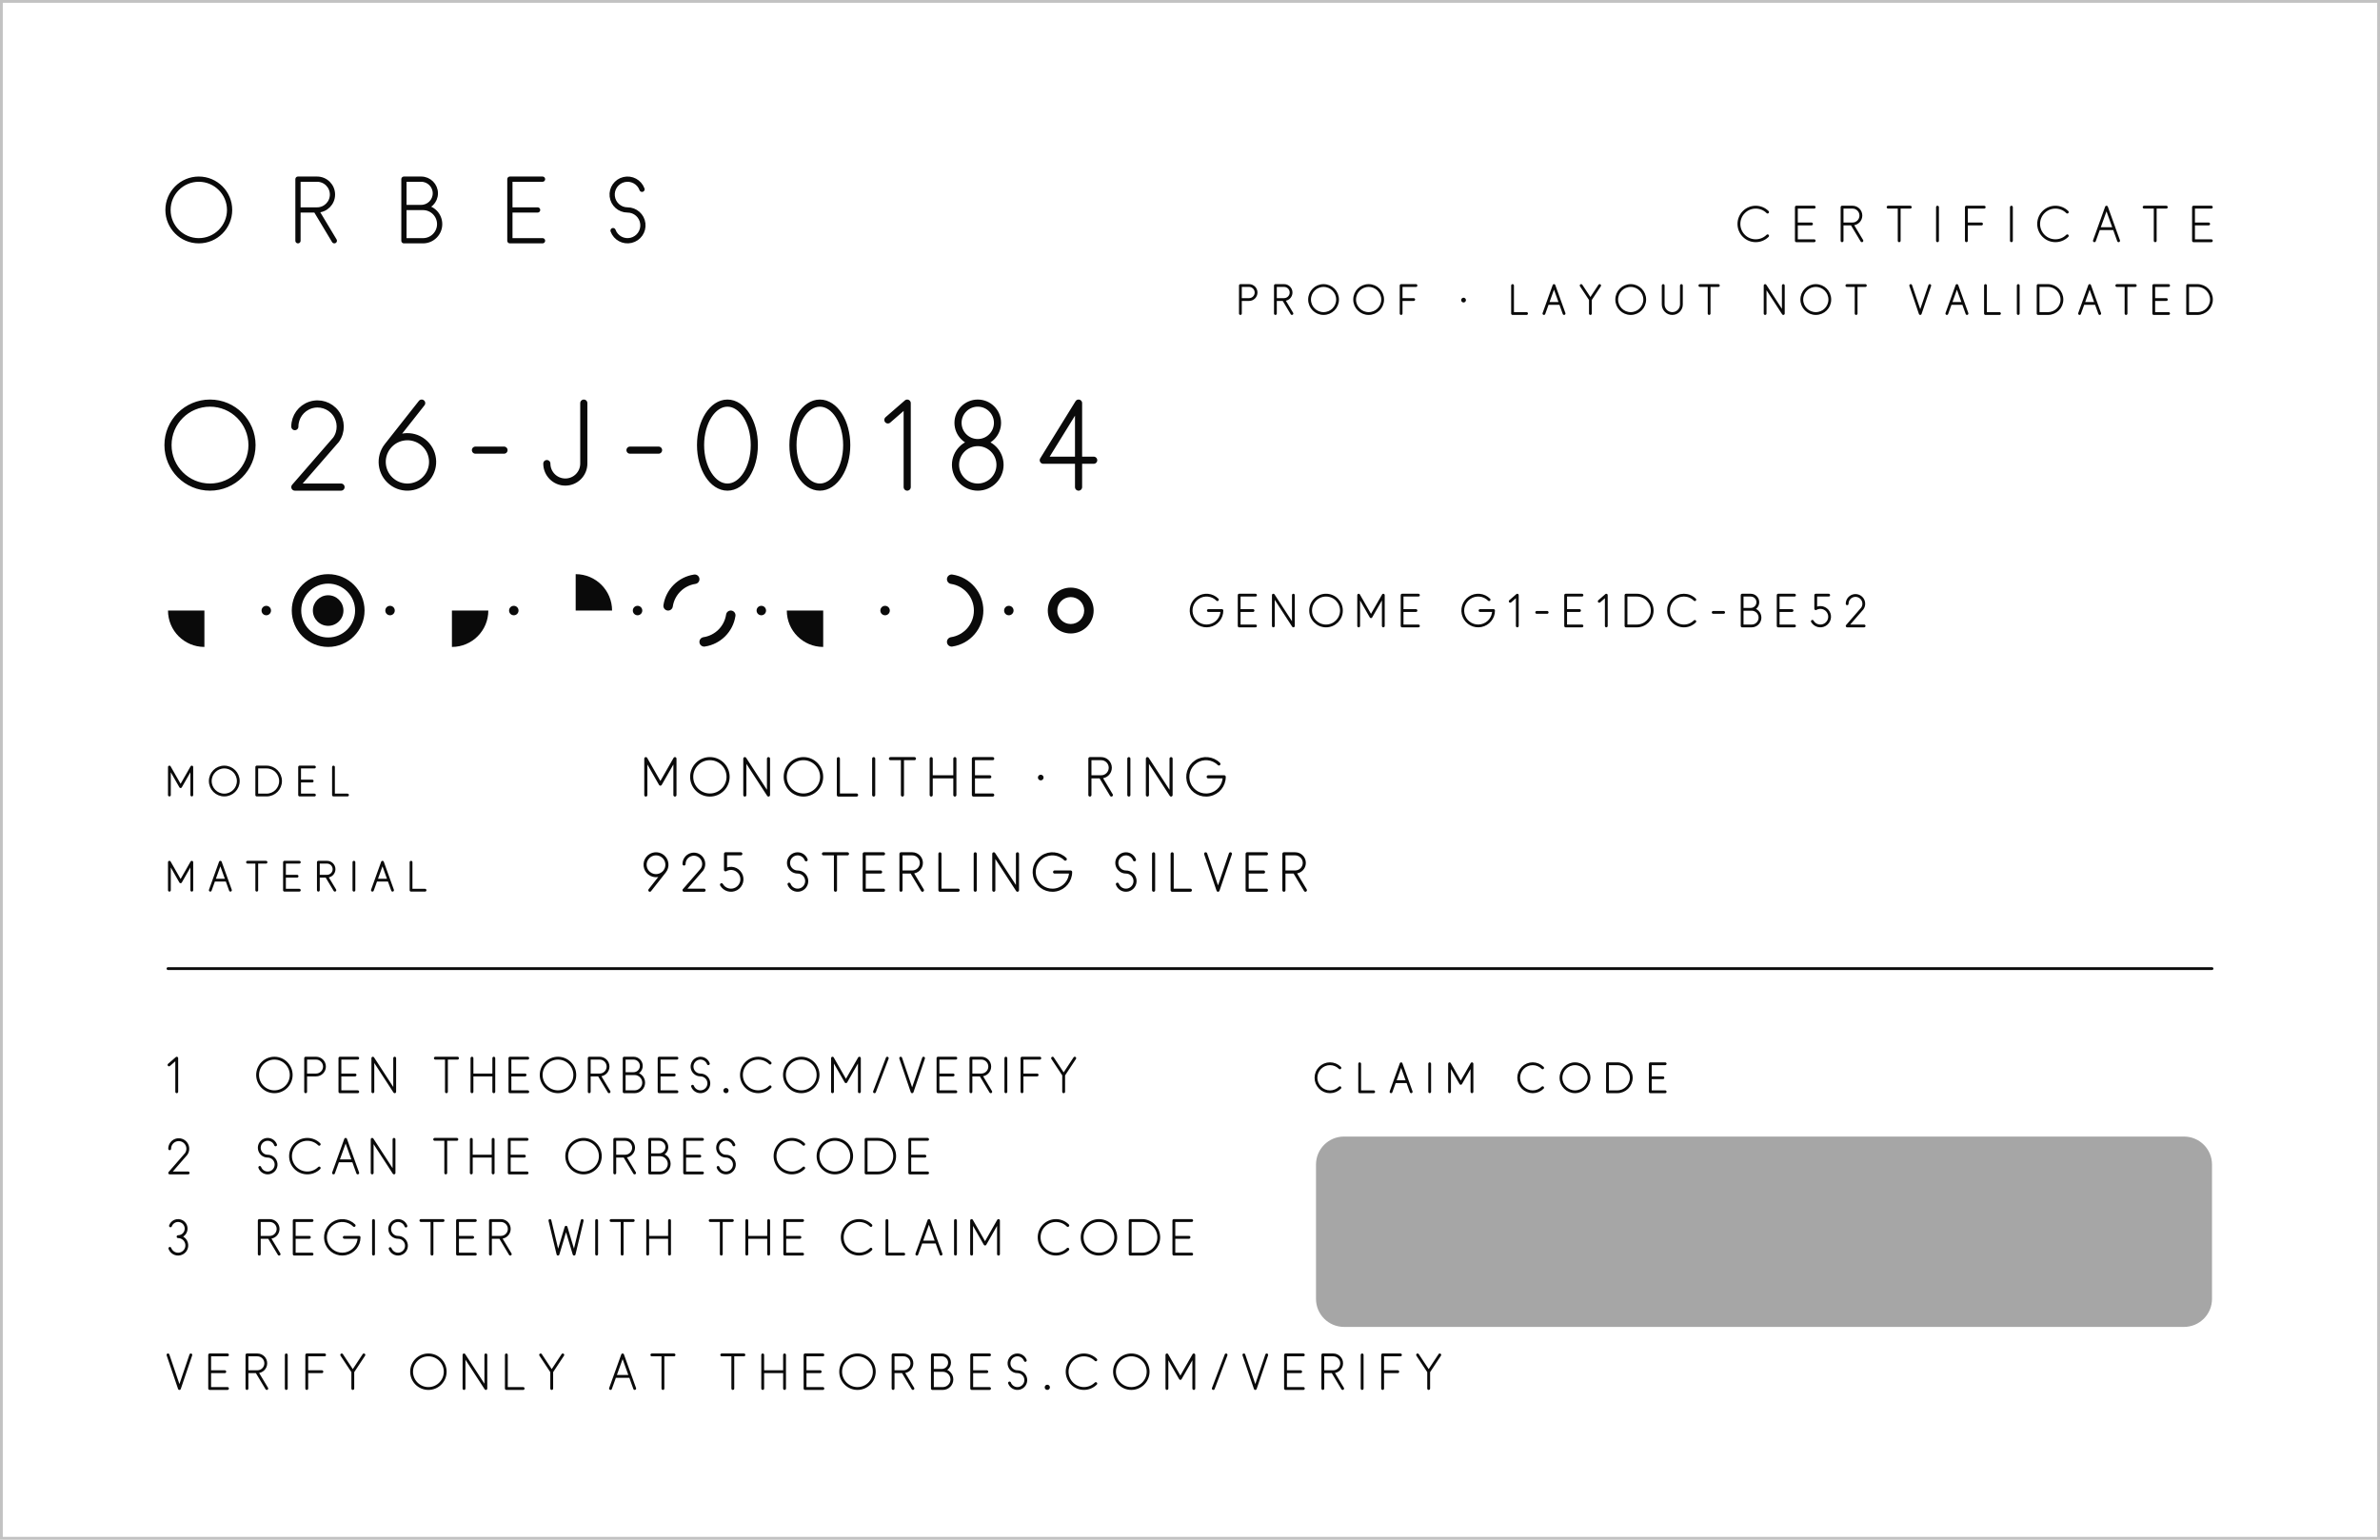
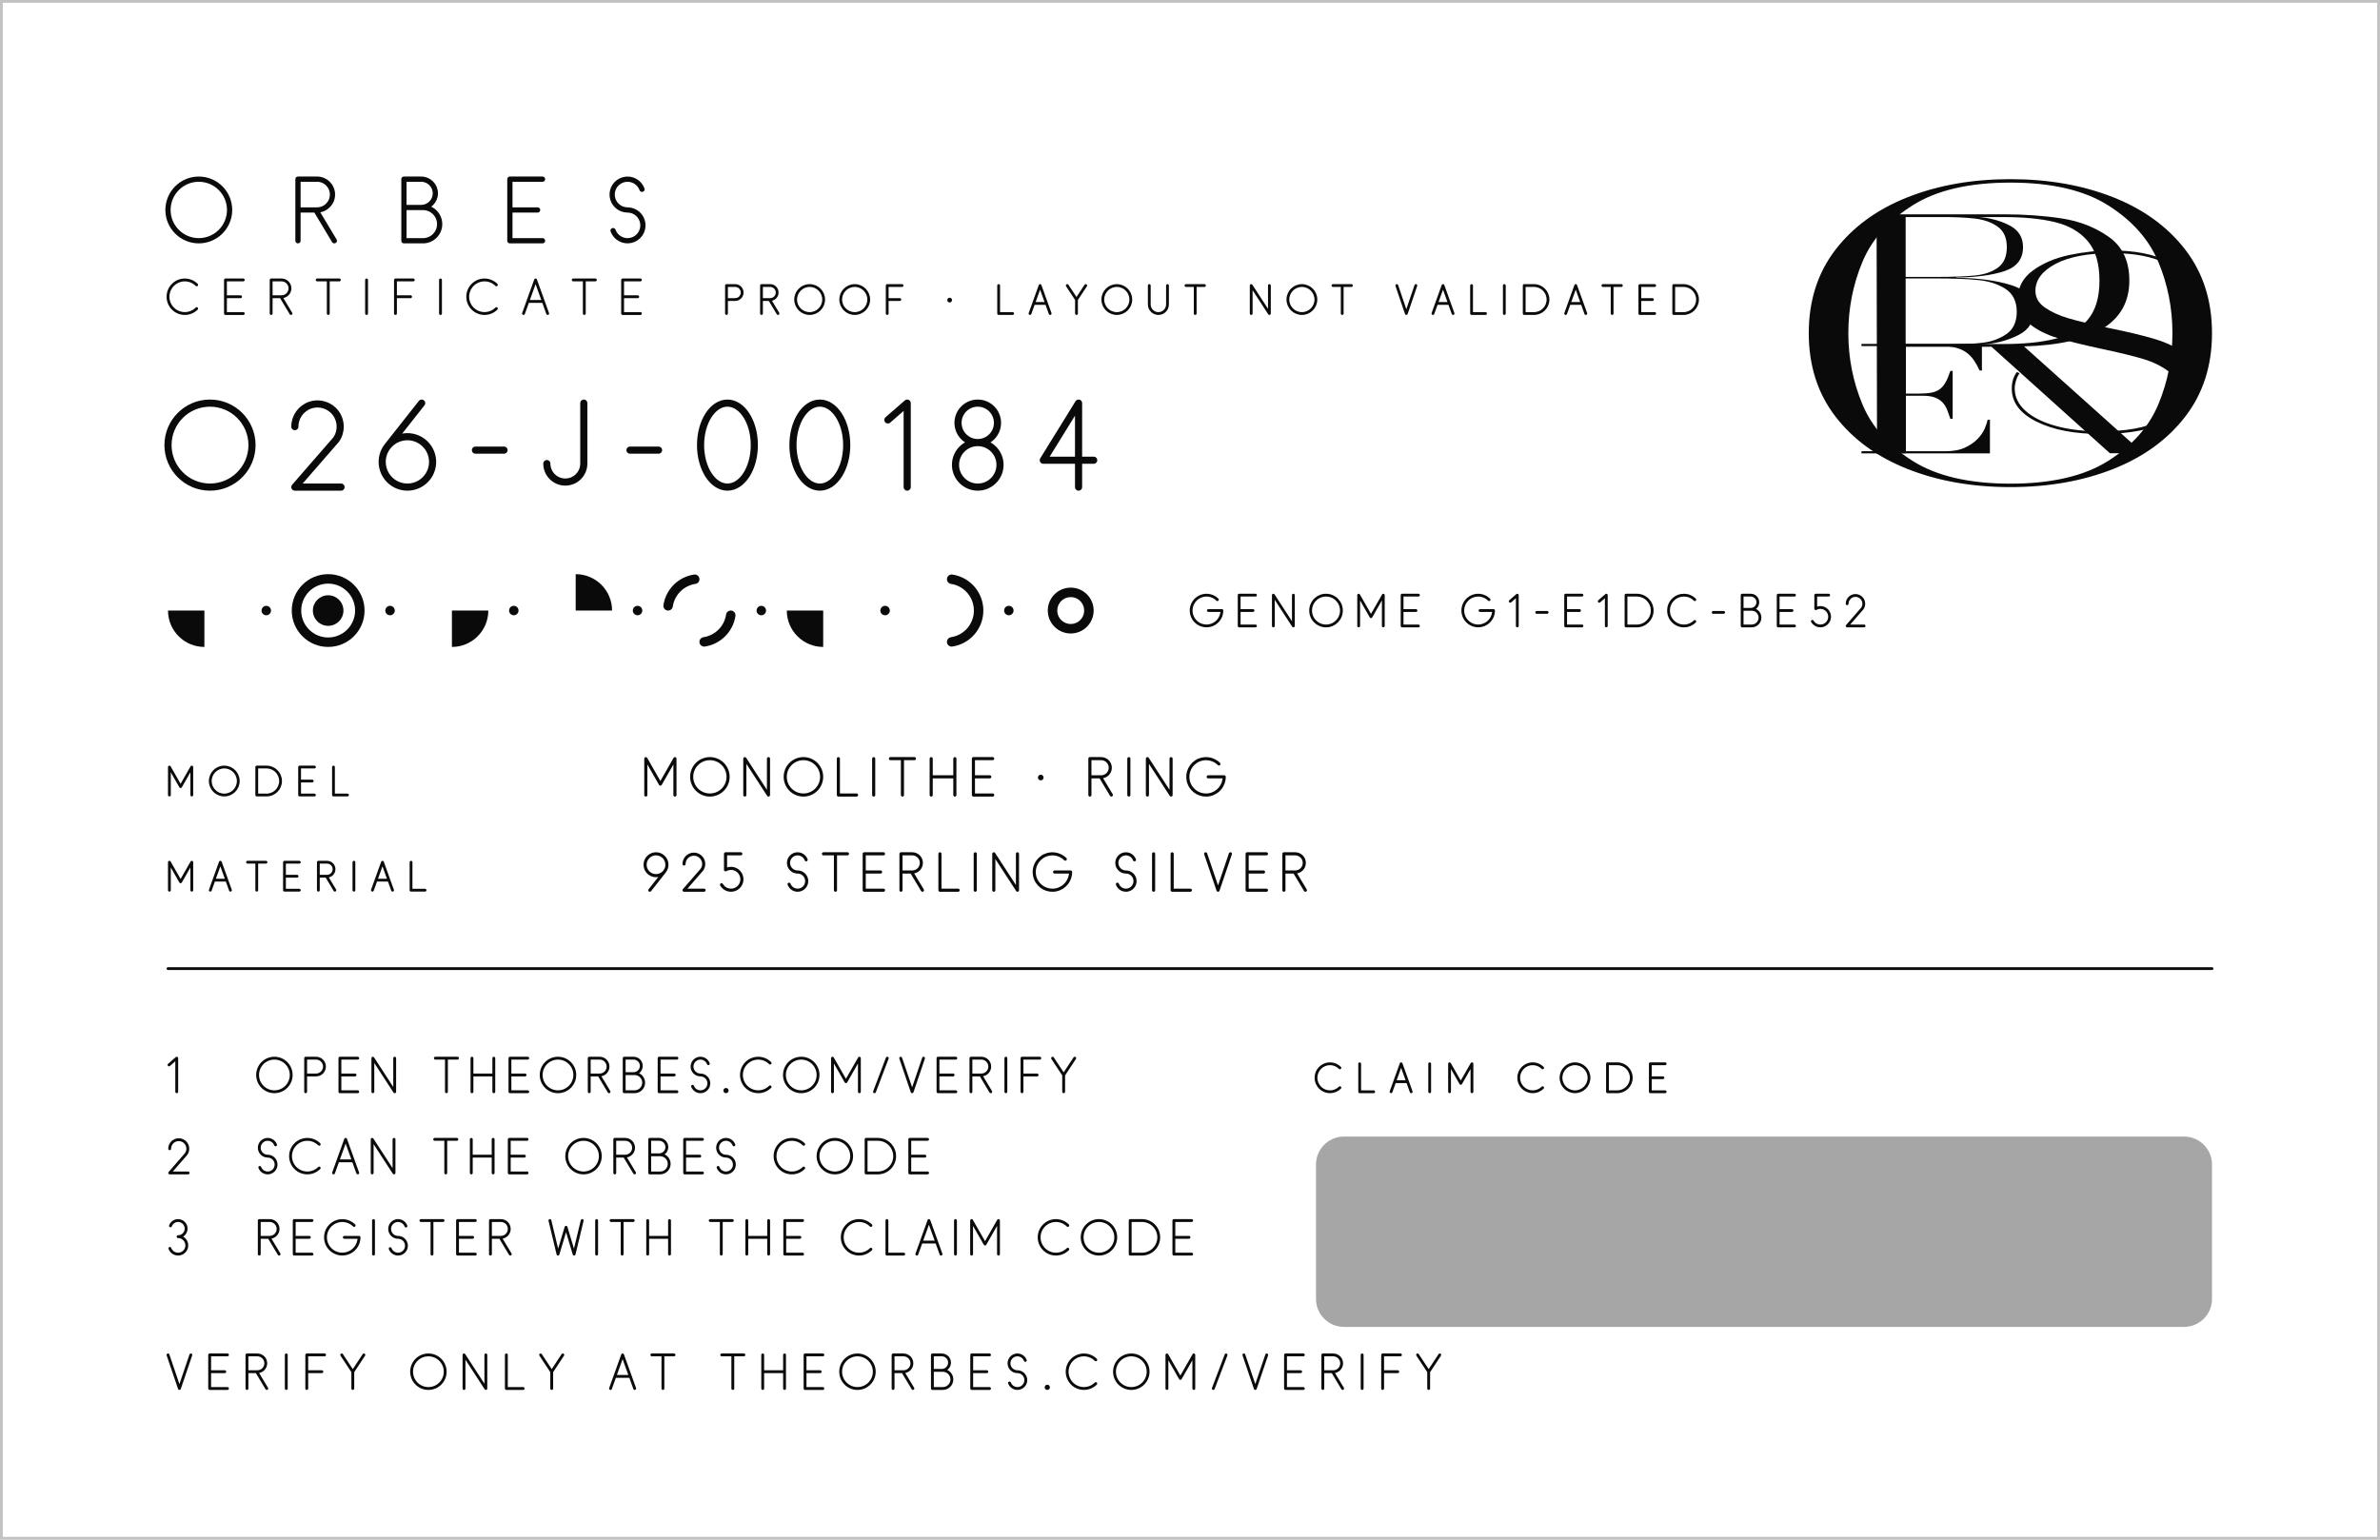
<svg xmlns="http://www.w3.org/2000/svg" width="85mm" height="55mm" viewBox="0 0 85 55">
  <rect data-layer="card" x="0.05" y="0.05" width="84.9" height="54.9" fill="#FFFFFF" stroke="#C2C2C2" stroke-width="0.1" />
  <g data-layer="genome" fill="#0A0A0A" transform="matrix(1.3 0 0 1.3 7.3 21.81)">
    <path d="M0 1A1 1 0 0 1 -1 0L0 0Z" />
    <path d="M1.7 -0.13A0.13 0.13 0 0 1 1.83 0A0.13 0.13 0 0 1 1.7 0.13A0.13 0.13 0 0 1 1.57 0A0.13 0.13 0 0 1 1.7 -0.13Z" />
    <path d="M3.4 -1A1 1 0 0 1 4.4 0A1 1 0 0 1 3.4 1A1 1 0 0 1 2.4 0A1 1 0 0 1 3.4 -1ZM3.4 -0.74A0.74 0.74 0 0 0 2.66 0A0.74 0.74 0 0 0 3.4 0.74A0.74 0.74 0 0 0 4.14 0A0.74 0.74 0 0 0 3.4 -0.74Z" />
    <path d="M3.4 -0.42A0.42 0.42 0 0 1 3.82 0A0.42 0.42 0 0 1 3.4 0.42A0.42 0.42 0 0 1 2.98 0A0.42 0.42 0 0 1 3.4 -0.42Z" />
    <path d="M5.1 -0.13A0.13 0.13 0 0 1 5.23 0A0.13 0.13 0 0 1 5.1 0.13A0.13 0.13 0 0 1 4.97 0A0.13 0.13 0 0 1 5.1 -0.13Z" />
    <path d="M7.8 0A1 1 0 0 1 6.8 1L6.8 0Z" />
    <path d="M8.5 -0.13A0.13 0.13 0 0 1 8.63 0A0.13 0.13 0 0 1 8.5 0.13A0.13 0.13 0 0 1 8.37 0A0.13 0.13 0 0 1 8.5 -0.13Z" />
    <path d="M10.2 -1A1 1 0 0 1 11.2 0L10.2 0Z" />
    <path d="M11.9 -0.13A0.13 0.13 0 0 1 12.03 0A0.13 0.13 0 0 1 11.9 0.13A0.13 0.13 0 0 1 11.77 0A0.13 0.13 0 0 1 11.9 -0.13Z" />
    <path d="M14.589 0.149A1 1 0 0 1 13.749 0.989A0.13 0.13 0 0 1 13.601 0.88A0.13 0.13 0 0 1 13.711 0.732A0.74 0.74 0 0 0 14.332 0.111A0.13 0.13 0 0 1 14.48 0.001A0.13 0.13 0 0 1 14.589 0.149Z" />
    <path d="M12.611 -0.149A1 1 0 0 1 13.451 -0.989A0.13 0.13 0 0 1 13.599 -0.88A0.13 0.13 0 0 1 13.489 -0.732A0.74 0.74 0 0 0 12.868 -0.111A0.13 0.13 0 0 1 12.72 -0.001A0.13 0.13 0 0 1 12.611 -0.149Z" />
    <path d="M15.3 -0.13A0.13 0.13 0 0 1 15.43 0A0.13 0.13 0 0 1 15.3 0.13A0.13 0.13 0 0 1 15.17 0A0.13 0.13 0 0 1 15.3 -0.13Z" />
    <path d="M17 1A1 1 0 0 1 16 0L17 0Z" />
    <path d="M18.7 -0.13A0.13 0.13 0 0 1 18.83 0A0.13 0.13 0 0 1 18.7 0.13A0.13 0.13 0 0 1 18.57 0A0.13 0.13 0 0 1 18.7 -0.13Z" />
    <path d="M20.549 -0.989A1 1 0 0 1 21.4 0A1 1 0 0 1 20.549 0.989A0.13 0.13 0 0 1 20.401 0.88A0.13 0.13 0 0 1 20.511 0.732A0.74 0.74 0 0 0 21.14 0A0.74 0.74 0 0 0 20.511 -0.732A0.13 0.13 0 0 1 20.401 -0.88A0.13 0.13 0 0 1 20.549 -0.989Z" />
    <path d="M22.1 -0.13A0.13 0.13 0 0 1 22.23 0A0.13 0.13 0 0 1 22.1 0.13A0.13 0.13 0 0 1 21.97 0A0.13 0.13 0 0 1 22.1 -0.13Z" />
    <path d="M23.8 -0.63A0.63 0.63 0 0 1 24.43 0A0.63 0.63 0 0 1 23.8 0.63A0.63 0.63 0 0 1 23.17 0A0.63 0.63 0 0 1 23.8 -0.63ZM23.8 -0.37A0.37 0.37 0 0 0 23.43 0A0.37 0.37 0 0 0 23.8 0.37A0.37 0.37 0 0 0 24.17 0A0.37 0.37 0 0 0 23.8 -0.37Z" />
  </g>
+   <g data-layer="monogram" fill="#0A0A0A">
+     <path d="M68.131 16.755C67.041 16.324 66.179 15.697 65.547 14.873C64.914 14.048 64.599 13.057 64.599 11.9C64.599 10.743 64.915 9.752 65.547 8.927C66.179 8.103 67.041 7.476 68.131 7.045C69.221 6.615 70.444 6.4 71.799 6.4C73.154 6.4 74.377 6.615 75.468 7.045C76.558 7.476 77.419 8.103 78.052 8.927C78.684 9.752 79 10.743 79 11.9C79 13.057 78.684 14.048 78.052 14.873C77.419 15.697 76.558 16.324 75.468 16.755C74.377 17.185 73.154 17.4 71.799 17.4C70.444 17.4 69.221 17.185 68.131 16.755ZM75.293 16.463C76.151 15.92 76.748 15.247 77.084 14.443C77.419 13.639 77.587 12.791 77.587 11.9C77.587 11.009 77.419 10.161 77.084 9.357C76.748 8.554 76.151 7.88 75.293 7.337C74.435 6.794 73.27 6.523 71.799 6.523C70.328 6.523 69.163 6.794 68.305 7.337C67.447 7.88 66.85 8.554 66.515 9.357C66.179 10.161 66.012 11.009 66.012 11.9C66.012 12.791 66.179 13.639 66.515 14.443C66.85 15.247 67.447 15.92 68.305 16.463C69.163 17.006 70.328 17.277 71.799 17.277C73.27 17.277 74.435 17.006 75.293 16.463Z" />
+     <path d="M75.352 16.19L71.125 12.387L68.059 12.387L68.059 16.19L67.037 16.19L67.021 7.656L71.558 7.656C72.301 7.656 72.993 7.705 73.633 7.803C74.273 7.9 74.835 8.122 75.321 8.467C75.806 8.812 76.048 9.331 76.048 10.021C76.048 11.517 74.794 12.301 72.286 12.374L76.544 16.19L75.352 16.19ZM68.059 7.754L68.059 12.289L71.559 12.289C72.281 12.289 72.89 12.228 73.386 12.106C73.882 11.984 74.271 11.759 74.555 11.43C74.839 11.101 74.981 10.631 74.981 10.022C74.981 9.412 74.841 8.943 74.563 8.614C74.284 8.285 73.897 8.059 73.401 7.937C72.906 7.815 72.292 7.754 71.559 7.754L68.059 7.754Z" />
+     <path d="M69.863 9.925C70.63 9.93 71.283 10.015 71.819 10.182C72.356 10.348 72.624 10.667 72.624 11.137C72.624 11.506 72.451 11.78 72.105 11.959C71.759 12.139 71.376 12.25 70.958 12.292C70.54 12.335 70.082 12.356 69.586 12.356L67.24 12.356L67.24 7.695L69.179 7.695C69.773 7.695 70.277 7.714 70.689 7.752C71.102 7.79 71.465 7.892 71.78 8.058C72.094 8.224 72.251 8.481 72.251 8.827C72.251 9.253 72.029 9.539 71.585 9.686C71.14 9.832 70.566 9.908 69.863 9.912L69.863 9.925ZM67.837 7.748L67.837 9.892L69.153 9.892C69.759 9.892 70.226 9.874 70.555 9.839C70.884 9.803 71.153 9.709 71.36 9.556C71.568 9.403 71.672 9.16 71.672 8.827C71.672 8.494 71.565 8.257 71.351 8.101C71.138 7.946 70.867 7.848 70.538 7.808C70.209 7.768 69.767 7.749 69.213 7.749L67.837 7.749ZM69.586 12.302C70.076 12.302 70.485 12.283 70.811 12.243C71.137 12.203 71.421 12.098 71.663 11.93C71.905 11.761 72.027 11.497 72.027 11.138C72.027 10.778 71.895 10.499 71.633 10.325C71.37 10.152 71.049 10.046 70.668 10.006C70.287 9.966 69.782 9.946 69.153 9.946L67.837 9.946L67.837 12.303L69.586 12.303Z" />
+     <path d="M66.481 16.118L67.316 16.118L67.316 12.363L66.481 12.363L66.481 12.286L70.783 12.286L70.783 13.236L70.7 13.236C70.635 13.093 70.565 12.968 70.49 12.86C70.414 12.752 70.324 12.66 70.219 12.585C70.114 12.51 69.988 12.455 69.843 12.418C69.698 12.381 69.522 12.363 69.317 12.363L68.068 12.363L68.068 14.059L68.557 14.059C68.722 14.059 68.863 14.048 68.978 14.026C69.094 14.005 69.193 13.963 69.275 13.903C69.358 13.843 69.428 13.76 69.486 13.656C69.544 13.552 69.6 13.417 69.655 13.252L69.738 13.252L69.738 14.96L69.655 14.96C69.62 14.854 69.584 14.751 69.546 14.652C69.509 14.553 69.456 14.466 69.388 14.389C69.32 14.312 69.23 14.251 69.117 14.205C69.004 14.159 68.858 14.137 68.677 14.137L68.068 14.137L68.068 16.118L69.49 16.118C69.765 16.118 69.995 16.075 70.178 15.989C70.361 15.904 70.51 15.801 70.625 15.682C70.741 15.563 70.826 15.439 70.881 15.311C70.936 15.183 70.972 15.077 70.986 14.993L71.069 14.993L71.069 16.196L66.481 16.196L66.481 16.119Z" />
+     <path d="M72.734 15.062C72.144 14.768 71.849 14.374 71.849 13.881C71.849 13.647 71.91 13.449 72.034 13.287L72.126 13.335C72.073 13.408 72.031 13.495 72.001 13.596C71.97 13.697 71.954 13.792 71.954 13.88C71.954 14.179 72.082 14.444 72.337 14.674C72.593 14.905 72.952 15.084 73.414 15.213C73.876 15.343 74.411 15.407 75.019 15.407C75.943 15.407 76.643 15.28 77.119 15.025C77.594 14.771 77.832 14.434 77.832 14.014C77.832 13.715 77.707 13.468 77.456 13.274C77.205 13.08 76.897 12.929 76.531 12.82C76.166 12.711 75.675 12.592 75.059 12.462C74.389 12.317 73.859 12.186 73.467 12.069C73.075 11.951 72.742 11.782 72.47 11.559C72.196 11.337 72.06 11.052 72.06 10.705C72.06 10.277 72.239 9.931 72.595 9.669C72.952 9.406 73.386 9.22 73.897 9.111C74.407 9.002 74.918 8.948 75.429 8.948C76.256 8.948 76.921 9.079 77.423 9.341C77.925 9.604 78.176 9.957 78.176 10.402C78.176 10.628 78.128 10.81 78.031 10.947L77.926 10.898C78.022 10.777 78.071 10.612 78.071 10.402C78.071 9.989 77.833 9.66 77.357 9.414C76.882 9.168 76.243 9.044 75.442 9.044C74.57 9.044 73.894 9.171 73.414 9.426C72.934 9.68 72.694 10.002 72.694 10.389C72.694 10.631 72.808 10.831 73.037 10.989C73.266 11.146 73.546 11.274 73.876 11.371C74.207 11.468 74.676 11.581 75.283 11.71C75.97 11.848 76.533 11.983 76.974 12.116C77.414 12.249 77.786 12.437 78.09 12.679C78.394 12.922 78.545 13.237 78.545 13.625C78.545 14.223 78.215 14.685 77.555 15.012C76.894 15.34 76.053 15.503 75.032 15.503C74.089 15.503 73.323 15.356 72.733 15.061Z" />
+   </g>
  <g data-layer="lettering" fill="none" stroke="#0A0A0A" stroke-linecap="round" stroke-linejoin="round">
    <path stroke-width="0.187" d="M6 7.5A1.1 1.1 0 0 1 7.1 6.4A1.1 1.1 0 0 1 8.2 7.5A1.1 1.1 0 0 1 7.1 8.6A1.1 1.1 0 0 1 6 7.5M10.642 8.6L10.642 6.4L11.324 6.4A0.55 0.55 0 0 1 11.874 6.95A0.55 0.55 0 0 1 11.324 7.5L10.642 7.5M11.28 7.5L11.94 8.6M14.426 8.6L14.426 6.4L15.042 6.4A0.506 0.506 0 0 1 15.548 6.906A0.506 0.506 0 0 1 15.042 7.412L14.426 7.412M14.426 7.412L15.108 7.412A0.594 0.594 0 0 1 15.702 8.006A0.594 0.594 0 0 1 15.108 8.6L14.426 8.6M19.376 6.4L18.21 6.4L18.21 8.6L19.376 8.6M18.21 7.5L19.2 7.5M22.929 6.762A0.55 0.55 0 0 0 22.285 6.415A0.55 0.55 0 0 0 21.866 7.014A0.55 0.55 0 0 0 22.412 7.5A0.55 0.55 0 0 1 22.958 7.986A0.55 0.55 0 0 1 22.539 8.585A0.55 0.55 0 0 1 21.895 8.238" />
-     <path stroke-width="0.102" d="M63.128 7.576A0.6 0.6 0 0 0 62.28 7.576A0.6 0.6 0 0 0 62.28 8.424A0.6 0.6 0 0 0 63.128 8.424M64.792 7.4L64.156 7.4L64.156 8.6L64.792 8.6M64.156 8L64.696 8M65.788 8.6L65.788 7.4L66.16 7.4A0.3 0.3 0 0 1 66.46 7.7A0.3 0.3 0 0 1 66.16 8L65.788 8M66.136 8L66.496 8.6M67.432 7.4L68.224 7.4M67.828 7.4L67.828 8.6M69.196 7.4L69.196 8.6M70.864 7.4L70.228 7.4L70.228 8.6M70.228 8L70.768 8M71.836 7.4L71.836 8.6M73.832 7.576A0.6 0.6 0 0 0 72.984 7.576A0.6 0.6 0 0 0 72.984 8.424A0.6 0.6 0 0 0 73.832 8.424M74.8 8.6L75.232 7.4L75.664 8.6M74.956 8.168L75.508 8.168M76.576 7.4L77.368 7.4M76.972 7.4L76.972 8.6M78.976 7.4L78.34 7.4L78.34 8.6L78.976 8.6M78.34 8L78.88 8" />
-     <path stroke-width="0.1" d="M44.3 11.2L44.3 10.2L44.61 10.2A0.25 0.25 0 0 1 44.86 10.45A0.25 0.25 0 0 1 44.61 10.7L44.3 10.7M45.55 11.2L45.55 10.2L45.86 10.2A0.25 0.25 0 0 1 46.11 10.45A0.25 0.25 0 0 1 45.86 10.7L45.55 10.7M45.84 10.7L46.14 11.2M46.77 10.7A0.5 0.5 0 0 1 47.27 10.2A0.5 0.5 0 0 1 47.77 10.7A0.5 0.5 0 0 1 47.27 11.2A0.5 0.5 0 0 1 46.77 10.7M48.38 10.7A0.5 0.5 0 0 1 48.88 10.2A0.5 0.5 0 0 1 49.38 10.7A0.5 0.5 0 0 1 48.88 11.2A0.5 0.5 0 0 1 48.38 10.7M50.57 10.2L50.04 10.2L50.04 11.2M50.04 10.7L50.49 10.7M52.235 10.72A0.035 0.035 0 0 1 52.27 10.685A0.035 0.035 0 0 1 52.305 10.72A0.035 0.035 0 0 1 52.27 10.755A0.035 0.035 0 0 1 52.235 10.72M54.02 10.2L54.02 11.2L54.52 11.2M55.14 11.2L55.5 10.2L55.86 11.2M55.27 10.84L55.73 10.84M56.47 10.2L56.8 10.7L57.13 10.2M56.8 10.7L56.8 11.2M57.74 10.7A0.5 0.5 0 0 1 58.24 10.2A0.5 0.5 0 0 1 58.74 10.7A0.5 0.5 0 0 1 58.24 11.2A0.5 0.5 0 0 1 57.74 10.7M59.4 10.2L59.4 10.875A0.325 0.325 0 0 0 59.725 11.2A0.325 0.325 0 0 0 60.05 10.875L60.05 10.2M60.71 10.2L61.37 10.2M61.04 10.2L61.04 11.2M63.04 11.2L63.04 10.2L63.69 11.2L63.69 10.2M64.35 10.7A0.5 0.5 0 0 1 64.85 10.2A0.5 0.5 0 0 1 65.35 10.7A0.5 0.5 0 0 1 64.85 11.2A0.5 0.5 0 0 1 64.35 10.7M65.96 10.2L66.62 10.2M66.29 10.2L66.29 11.2M68.24 10.2L68.58 11.2L68.92 10.2M69.53 11.2L69.89 10.2L70.25 11.2M69.66 10.84L70.12 10.84M70.91 10.2L70.91 11.2L71.41 11.2M72.08 10.2L72.08 11.2M72.79 10.2L72.79 11.2L73.14 11.2A0.5 0.5 0 0 0 73.64 10.7A0.5 0.5 0 0 0 73.14 10.2ZM74.27 11.2L74.63 10.2L74.99 11.2M74.4 10.84L74.86 10.84M75.6 10.2L76.26 10.2M75.93 10.2L75.93 11.2M77.45 10.2L76.92 10.2L76.92 11.2L77.45 11.2M76.92 10.7L77.37 10.7M78.13 10.2L78.13 11.2L78.48 11.2A0.5 0.5 0 0 0 78.98 10.7A0.5 0.5 0 0 0 78.48 10.2Z" />
+     <path stroke-width="0.102" d="M7.024 10.176A0.6 0.6 0 0 0 6.176 10.176A0.6 0.6 0 0 0 6.176 11.024A0.6 0.6 0 0 0 7.024 11.024M8.688 10L8.052 10L8.052 11.2L8.688 11.2M8.052 10.6L8.592 10.6M9.684 11.2L9.684 10L10.056 10A0.3 0.3 0 0 1 10.356 10.3A0.3 0.3 0 0 1 10.056 10.6L9.684 10.6M10.032 10.6L10.392 11.2M11.328 10L12.12 10M11.724 10L11.724 11.2M13.092 10L13.092 11.2M14.76 10L14.124 10L14.124 11.2M14.124 10.6L14.664 10.6M15.732 10L15.732 11.2M17.728 10.176A0.6 0.6 0 0 0 16.88 10.176A0.6 0.6 0 0 0 16.88 11.024A0.6 0.6 0 0 0 17.728 11.024M18.696 11.2L19.128 10L19.56 11.2M18.852 10.768L19.404 10.768M20.472 10L21.264 10M20.868 10L20.868 11.2M22.872 10L22.236 10L22.236 11.2L22.872 11.2M22.236 10.6L22.776 10.6" />
+     <path stroke-width="0.1" d="M25.946 11.2L25.946 10.2L26.256 10.2A0.25 0.25 0 0 1 26.506 10.45A0.25 0.25 0 0 1 26.256 10.7L25.946 10.7M27.196 11.2L27.196 10.2L27.506 10.2A0.25 0.25 0 0 1 27.756 10.45A0.25 0.25 0 0 1 27.506 10.7L27.196 10.7M27.486 10.7L27.786 11.2M28.416 10.7A0.5 0.5 0 0 1 28.916 10.2A0.5 0.5 0 0 1 29.416 10.7A0.5 0.5 0 0 1 28.916 11.2A0.5 0.5 0 0 1 28.416 10.7M30.026 10.7A0.5 0.5 0 0 1 30.526 10.2A0.5 0.5 0 0 1 31.026 10.7A0.5 0.5 0 0 1 30.526 11.2A0.5 0.5 0 0 1 30.026 10.7M32.216 10.2L31.686 10.2L31.686 11.2M31.686 10.7L32.136 10.7M33.881 10.72A0.035 0.035 0 0 1 33.916 10.685A0.035 0.035 0 0 1 33.951 10.72A0.035 0.035 0 0 1 33.916 10.755A0.035 0.035 0 0 1 33.881 10.72M35.666 10.2L35.666 11.2L36.166 11.2M36.786 11.2L37.146 10.2L37.506 11.2M36.916 10.84L37.376 10.84M38.116 10.2L38.446 10.7L38.776 10.2M38.446 10.7L38.446 11.2M39.386 10.7A0.5 0.5 0 0 1 39.886 10.2A0.5 0.5 0 0 1 40.386 10.7A0.5 0.5 0 0 1 39.886 11.2A0.5 0.5 0 0 1 39.386 10.7M41.046 10.2L41.046 10.875A0.325 0.325 0 0 0 41.371 11.2A0.325 0.325 0 0 0 41.696 10.875L41.696 10.2M42.356 10.2L43.016 10.2M42.686 10.2L42.686 11.2M44.686 11.2L44.686 10.2L45.336 11.2L45.336 10.2M45.996 10.7A0.5 0.5 0 0 1 46.496 10.2A0.5 0.5 0 0 1 46.996 10.7A0.5 0.5 0 0 1 46.496 11.2A0.5 0.5 0 0 1 45.996 10.7M47.606 10.2L48.266 10.2M47.936 10.2L47.936 11.2M49.886 10.2L50.226 11.2L50.566 10.2M51.176 11.2L51.536 10.2L51.896 11.2M51.306 10.84L51.766 10.84M52.556 10.2L52.556 11.2L53.056 11.2M53.726 10.2L53.726 11.2M54.436 10.2L54.436 11.2L54.786 11.2A0.5 0.5 0 0 0 55.286 10.7A0.5 0.5 0 0 0 54.786 10.2ZM55.916 11.2L56.276 10.2L56.636 11.2M56.046 10.84L56.506 10.84M57.246 10.2L57.906 10.2M57.576 10.2L57.576 11.2M59.096 10.2L58.566 10.2L58.566 11.2L59.096 11.2M58.566 10.7L59.016 10.7M59.776 10.2L59.776 11.2L60.126 11.2A0.5 0.5 0 0 0 60.626 10.7A0.5 0.5 0 0 0 60.126 10.2Z" />
    <path stroke-width="0.255" d="M6 15.9A1.5 1.5 0 0 1 7.5 14.4A1.5 1.5 0 0 1 9 15.9A1.5 1.5 0 0 1 7.5 17.4A1.5 1.5 0 0 1 6 15.9M10.53 15.24A0.81 0.81 0 0 1 11.085 14.471A0.81 0.81 0 0 1 11.99 14.756A0.81 0.81 0 0 1 12.004 15.705L10.53 17.4L12.18 17.4M15.06 14.4L13.843 15.943A0.9 0.9 0 0 0 13.993 17.207A0.9 0.9 0 0 0 15.257 17.057A0.9 0.9 0 0 0 15.107 15.793A0.9 0.9 0 0 0 13.843 15.943M16.98 16.08L18 16.08M20.85 14.4L20.85 16.56A0.66 0.66 0 0 1 20.19 17.22A0.66 0.66 0 0 1 19.53 16.56M22.5 16.08L23.52 16.08M25.02 15.9A0.96 1.5 0 0 1 25.98 14.4A0.96 1.5 0 0 1 26.94 15.9A0.96 1.5 0 0 1 25.98 17.4A0.96 1.5 0 0 1 25.02 15.9M28.32 15.9A0.96 1.5 0 0 1 29.28 14.4A0.96 1.5 0 0 1 30.24 15.9A0.96 1.5 0 0 1 29.28 17.4A0.96 1.5 0 0 1 28.32 15.9M31.71 15L32.4 14.4L32.4 17.4M34.215 15.105A0.705 0.705 0 0 1 34.92 14.4A0.705 0.705 0 0 1 35.625 15.105A0.705 0.705 0 0 1 34.92 15.81A0.705 0.705 0 0 1 34.215 15.105M34.125 16.605A0.795 0.795 0 0 1 34.92 15.81A0.795 0.795 0 0 1 35.715 16.605A0.795 0.795 0 0 1 34.92 17.4A0.795 0.795 0 0 1 34.125 16.605M38.52 17.4L38.52 14.4L37.26 16.44L39.06 16.44" />
    <path stroke-width="0.1" d="M43.479 21.421A0.55 0.55 0 0 0 42.784 21.353A0.55 0.55 0 0 0 42.582 22.02A0.55 0.55 0 0 0 43.197 22.349A0.55 0.55 0 0 0 43.64 21.81L43.156 21.81M44.839 21.26L44.256 21.26L44.256 22.36L44.839 22.36M44.256 21.81L44.751 21.81M45.477 22.36L45.477 21.26L46.192 22.36L46.192 21.26M46.808 21.81A0.55 0.55 0 0 1 47.358 21.26A0.55 0.55 0 0 1 47.908 21.81A0.55 0.55 0 0 1 47.358 22.36A0.55 0.55 0 0 1 46.808 21.81M48.524 22.36L48.524 21.26L48.964 22.03L49.404 21.26L49.404 22.36M50.658 21.26L50.075 21.26L50.075 22.36L50.658 22.36M50.075 21.81L50.57 21.81M53.181 21.421A0.55 0.55 0 0 0 52.486 21.353A0.55 0.55 0 0 0 52.284 22.02A0.55 0.55 0 0 0 52.899 22.349A0.55 0.55 0 0 0 53.342 21.81L52.858 21.81M53.936 21.48L54.189 21.26L54.189 22.36M54.882 21.876L55.256 21.876M56.499 21.26L55.916 21.26L55.916 22.36L56.499 22.36M55.916 21.81L56.411 21.81M57.115 21.48L57.368 21.26L57.368 22.36M58.072 21.26L58.072 22.36L58.457 22.36A0.55 0.55 0 0 0 59.007 21.81A0.55 0.55 0 0 0 58.457 21.26ZM60.529 21.421A0.55 0.55 0 0 0 59.751 21.421A0.55 0.55 0 0 0 59.751 22.199A0.55 0.55 0 0 0 60.529 22.199M61.185 21.876L61.559 21.876M62.219 22.36L62.219 21.26L62.527 21.26A0.253 0.253 0 0 1 62.78 21.513A0.253 0.253 0 0 1 62.527 21.766L62.219 21.766M62.219 21.766L62.56 21.766A0.297 0.297 0 0 1 62.857 22.063A0.297 0.297 0 0 1 62.56 22.36L62.219 22.36M64.089 21.26L63.506 21.26L63.506 22.36L64.089 22.36M63.506 21.81L64.001 21.81M65.31 21.26L64.848 21.26L64.848 21.744A0.33 0.33 0 0 1 65.299 21.865A0.33 0.33 0 0 1 65.178 22.316A0.33 0.33 0 0 1 64.727 22.195M65.97 21.568A0.297 0.297 0 0 1 66.174 21.286A0.297 0.297 0 0 1 66.505 21.391A0.297 0.297 0 0 1 66.51 21.738L65.97 22.36L66.575 22.36" />
    <path stroke-width="0.1" d="M6.05 28.4L6.05 27.4L6.45 28.1L6.85 27.4L6.85 28.4M7.51 27.9A0.5 0.5 0 0 1 8.01 27.4A0.5 0.5 0 0 1 8.51 27.9A0.5 0.5 0 0 1 8.01 28.4A0.5 0.5 0 0 1 7.51 27.9M9.17 27.4L9.17 28.4L9.52 28.4A0.5 0.5 0 0 0 10.02 27.9A0.5 0.5 0 0 0 9.52 27.4ZM11.23 27.4L10.7 27.4L10.7 28.4L11.23 28.4M10.7 27.9L11.15 27.9M11.91 27.4L11.91 28.4L12.41 28.4" />
    <path stroke-width="0.111" d="M23.065 28.4L23.065 27.1L23.585 28.01L24.105 27.1L24.105 28.4M24.703 27.75A0.65 0.65 0 0 1 25.353 27.1A0.65 0.65 0 0 1 26.003 27.75A0.65 0.65 0 0 1 25.353 28.4A0.65 0.65 0 0 1 24.703 27.75M26.601 28.4L26.601 27.1L27.446 28.4L27.446 27.1M28.044 27.75A0.65 0.65 0 0 1 28.694 27.1A0.65 0.65 0 0 1 29.344 27.75A0.65 0.65 0 0 1 28.694 28.4A0.65 0.65 0 0 1 28.044 27.75M29.942 27.1L29.942 28.4L30.592 28.4M31.203 27.1L31.203 28.4M31.801 27.1L32.659 27.1M32.23 27.1L32.23 28.4M33.257 27.1L33.257 28.4M34.102 27.1L34.102 28.4M33.257 27.75L34.102 27.75M35.454 27.1L34.765 27.1L34.765 28.4L35.454 28.4M34.765 27.75L35.35 27.75M37.124 27.776A0.046 0.046 0 0 1 37.17 27.73A0.046 0.046 0 0 1 37.215 27.776A0.046 0.046 0 0 1 37.17 27.821A0.046 0.046 0 0 1 37.124 27.776M38.925 28.4L38.925 27.1L39.328 27.1A0.325 0.325 0 0 1 39.653 27.425A0.325 0.325 0 0 1 39.328 27.75L38.925 27.75M39.302 27.75L39.692 28.4M40.316 27.1L40.316 28.4M40.979 28.4L40.979 27.1L41.824 28.4L41.824 27.1M43.532 27.29A0.65 0.65 0 0 0 42.711 27.21A0.65 0.65 0 0 0 42.471 27.999A0.65 0.65 0 0 0 43.199 28.388A0.65 0.65 0 0 0 43.722 27.75L43.15 27.75" />
    <path stroke-width="0.1" d="M6.05 31.8L6.05 30.8L6.45 31.5L6.85 30.8L6.85 31.8M7.51 31.8L7.87 30.8L8.23 31.8M7.64 31.44L8.1 31.44M8.84 30.8L9.5 30.8M9.17 30.8L9.17 31.8M10.69 30.8L10.16 30.8L10.16 31.8L10.69 31.8M10.16 31.3L10.61 31.3M11.37 31.8L11.37 30.8L11.68 30.8A0.25 0.25 0 0 1 11.93 31.05A0.25 0.25 0 0 1 11.68 31.3L11.37 31.3M11.66 31.3L11.96 31.8M12.64 30.8L12.64 31.8M13.3 31.8L13.66 30.8L14.02 31.8M13.43 31.44L13.89 31.44M14.68 30.8L14.68 31.8L15.18 31.8" />
    <path stroke-width="0.111" d="M23.208 31.8L23.735 31.132A0.39 0.39 0 0 0 23.671 30.584A0.39 0.39 0 0 0 23.123 30.648A0.39 0.39 0 0 0 23.187 31.196A0.39 0.39 0 0 0 23.735 31.132M24.43 30.864A0.351 0.351 0 0 1 24.671 30.531A0.351 0.351 0 0 1 25.063 30.654A0.351 0.351 0 0 1 25.069 31.065L24.43 31.8L25.145 31.8M26.458 30.5L25.912 30.5L25.912 31.072A0.39 0.39 0 0 1 26.445 31.215A0.39 0.39 0 0 1 26.302 31.748A0.39 0.39 0 0 1 25.769 31.605M28.791 30.714A0.325 0.325 0 0 0 28.411 30.509A0.325 0.325 0 0 0 28.163 30.863A0.325 0.325 0 0 0 28.486 31.15A0.325 0.325 0 0 1 28.809 31.437A0.325 0.325 0 0 1 28.561 31.791A0.325 0.325 0 0 1 28.181 31.586M29.409 30.5L30.267 30.5M29.838 30.5L29.838 31.8M31.554 30.5L30.865 30.5L30.865 31.8L31.554 31.8M30.865 31.15L31.45 31.15M32.178 31.8L32.178 30.5L32.581 30.5A0.325 0.325 0 0 1 32.906 30.825A0.325 0.325 0 0 1 32.581 31.15L32.178 31.15M32.555 31.15L32.945 31.8M33.569 30.5L33.569 31.8L34.219 31.8M34.83 30.5L34.83 31.8M35.493 31.8L35.493 30.5L36.338 31.8L36.338 30.5M38.046 30.69A0.65 0.65 0 0 0 37.225 30.61A0.65 0.65 0 0 0 36.985 31.399A0.65 0.65 0 0 0 37.713 31.788A0.65 0.65 0 0 0 38.236 31.15L37.664 31.15M40.517 30.714A0.325 0.325 0 0 0 40.137 30.509A0.325 0.325 0 0 0 39.889 30.863A0.325 0.325 0 0 0 40.212 31.15A0.325 0.325 0 0 1 40.535 31.437A0.325 0.325 0 0 1 40.287 31.791A0.325 0.325 0 0 1 39.907 31.586M41.2 30.5L41.2 31.8M41.863 30.5L41.863 31.8L42.513 31.8M43.059 30.5L43.501 31.8L43.943 30.5M45.23 30.5L44.541 30.5L44.541 31.8L45.23 31.8M44.541 31.15L45.126 31.15M45.854 31.8L45.854 30.5L46.257 30.5A0.325 0.325 0 0 1 46.582 30.825A0.325 0.325 0 0 1 46.257 31.15L45.854 31.15M46.231 31.15L46.621 31.8" />
    <path stroke-width="0.1" d="M6 34.6L79 34.6" />
    <path stroke-width="0.102" d="M6.036 38.04L6.312 37.8L6.312 39" />
    <path stroke-width="0.102" d="M9.2 38.4A0.6 0.6 0 0 1 9.8 37.8A0.6 0.6 0 0 1 10.4 38.4A0.6 0.6 0 0 1 9.8 39A0.6 0.6 0 0 1 9.2 38.4M10.916 39L10.916 37.8L11.288 37.8A0.3 0.3 0 0 1 11.588 38.1A0.3 0.3 0 0 1 11.288 38.4L10.916 38.4M12.776 37.8L12.14 37.8L12.14 39L12.776 39M12.14 38.4L12.68 38.4M13.316 39L13.316 37.8L14.096 39L14.096 37.8M15.548 37.8L16.34 37.8M15.944 37.8L15.944 39M16.856 37.8L16.856 39M17.636 37.8L17.636 39M16.856 38.4L17.636 38.4M18.848 37.8L18.212 37.8L18.212 39L18.848 39M18.212 38.4L18.752 38.4M19.328 38.4A0.6 0.6 0 0 1 19.928 37.8A0.6 0.6 0 0 1 20.528 38.4A0.6 0.6 0 0 1 19.928 39A0.6 0.6 0 0 1 19.328 38.4M21.044 39L21.044 37.8L21.416 37.8A0.3 0.3 0 0 1 21.716 38.1A0.3 0.3 0 0 1 21.416 38.4L21.044 38.4M21.392 38.4L21.752 39M22.292 39L22.292 37.8L22.628 37.8A0.276 0.276 0 0 1 22.904 38.076A0.276 0.276 0 0 1 22.628 38.352L22.292 38.352M22.292 38.352L22.664 38.352A0.324 0.324 0 0 1 22.988 38.676A0.324 0.324 0 0 1 22.664 39L22.292 39M24.176 37.8L23.54 37.8L23.54 39L24.176 39M23.54 38.4L24.08 38.4M25.298 37.997A0.3 0.3 0 0 0 24.947 37.808A0.3 0.3 0 0 0 24.718 38.135A0.3 0.3 0 0 0 25.016 38.4A0.3 0.3 0 0 1 25.314 38.665A0.3 0.3 0 0 1 25.085 38.992A0.3 0.3 0 0 1 24.734 38.803M25.886 38.958A0.042 0.042 0 0 1 25.928 38.916A0.042 0.042 0 0 1 25.97 38.958A0.042 0.042 0 0 1 25.928 39A0.042 0.042 0 0 1 25.886 38.958M27.504 37.976A0.6 0.6 0 0 0 26.656 37.976A0.6 0.6 0 0 0 26.656 38.824A0.6 0.6 0 0 0 27.504 38.824M28.016 38.4A0.6 0.6 0 0 1 28.616 37.8A0.6 0.6 0 0 1 29.216 38.4A0.6 0.6 0 0 1 28.616 39A0.6 0.6 0 0 1 28.016 38.4M29.732 39L29.732 37.8L30.212 38.64L30.692 37.8L30.692 39M31.232 39L31.688 37.8M32.168 37.8L32.576 39L32.984 37.8M34.136 37.8L33.5 37.8L33.5 39L34.136 39M33.5 38.4L34.04 38.4M34.676 39L34.676 37.8L35.048 37.8A0.3 0.3 0 0 1 35.348 38.1A0.3 0.3 0 0 1 35.048 38.4L34.676 38.4M35.024 38.4L35.384 39M35.924 37.8L35.924 39M37.136 37.8L36.5 37.8L36.5 39M36.5 38.4L37.04 38.4M37.592 37.8L37.988 38.4L38.384 37.8M37.988 38.4L37.988 39" />
    <path stroke-width="0.102" d="M6.06 41.036A0.324 0.324 0 0 1 6.282 40.728A0.324 0.324 0 0 1 6.644 40.843A0.324 0.324 0 0 1 6.649 41.222L6.06 41.9L6.72 41.9" />
    <path stroke-width="0.102" d="M9.842 40.897A0.3 0.3 0 0 0 9.491 40.708A0.3 0.3 0 0 0 9.262 41.035A0.3 0.3 0 0 0 9.56 41.3A0.3 0.3 0 0 1 9.858 41.565A0.3 0.3 0 0 1 9.629 41.892A0.3 0.3 0 0 1 9.278 41.703M11.4 40.876A0.6 0.6 0 0 0 10.552 40.876A0.6 0.6 0 0 0 10.552 41.724A0.6 0.6 0 0 0 11.4 41.724M11.912 41.9L12.344 40.7L12.776 41.9M12.068 41.468L12.62 41.468M13.292 41.9L13.292 40.7L14.072 41.9L14.072 40.7M15.524 40.7L16.316 40.7M15.92 40.7L15.92 41.9M16.832 40.7L16.832 41.9M17.612 40.7L17.612 41.9M16.832 41.3L17.612 41.3M18.824 40.7L18.188 40.7L18.188 41.9L18.824 41.9M18.188 41.3L18.728 41.3M20.24 41.3A0.6 0.6 0 0 1 20.84 40.7A0.6 0.6 0 0 1 21.44 41.3A0.6 0.6 0 0 1 20.84 41.9A0.6 0.6 0 0 1 20.24 41.3M21.956 41.9L21.956 40.7L22.328 40.7A0.3 0.3 0 0 1 22.628 41A0.3 0.3 0 0 1 22.328 41.3L21.956 41.3M22.304 41.3L22.664 41.9M23.204 41.9L23.204 40.7L23.54 40.7A0.276 0.276 0 0 1 23.816 40.976A0.276 0.276 0 0 1 23.54 41.252L23.204 41.252M23.204 41.252L23.576 41.252A0.324 0.324 0 0 1 23.9 41.576A0.324 0.324 0 0 1 23.576 41.9L23.204 41.9M25.088 40.7L24.452 40.7L24.452 41.9L25.088 41.9M24.452 41.3L24.992 41.3M26.21 40.897A0.3 0.3 0 0 0 25.859 40.708A0.3 0.3 0 0 0 25.63 41.035A0.3 0.3 0 0 0 25.928 41.3A0.3 0.3 0 0 1 26.226 41.565A0.3 0.3 0 0 1 25.997 41.892A0.3 0.3 0 0 1 25.646 41.703M28.704 40.876A0.6 0.6 0 0 0 27.856 40.876A0.6 0.6 0 0 0 27.856 41.724A0.6 0.6 0 0 0 28.704 41.724M29.216 41.3A0.6 0.6 0 0 1 29.816 40.7A0.6 0.6 0 0 1 30.416 41.3A0.6 0.6 0 0 1 29.816 41.9A0.6 0.6 0 0 1 29.216 41.3M30.932 40.7L30.932 41.9L31.352 41.9A0.6 0.6 0 0 0 31.952 41.3A0.6 0.6 0 0 0 31.352 40.7ZM33.128 40.7L32.492 40.7L32.492 41.9L33.128 41.9M32.492 41.3L33.032 41.3" />
    <path stroke-width="0.102" d="M6.089 43.789A0.288 0.288 0 0 1 6.426 43.608A0.288 0.288 0 0 1 6.646 43.921A0.288 0.288 0 0 1 6.36 44.176A0.312 0.312 0 0 1 6.67 44.452A0.312 0.312 0 0 1 6.432 44.792A0.312 0.312 0 0 1 6.067 44.595" />
    <path stroke-width="0.102" d="M9.26 44.8L9.26 43.6L9.632 43.6A0.3 0.3 0 0 1 9.932 43.9A0.3 0.3 0 0 1 9.632 44.2L9.26 44.2M9.608 44.2L9.968 44.8M11.144 43.6L10.508 43.6L10.508 44.8L11.144 44.8M10.508 44.2L11.048 44.2M12.648 43.776A0.6 0.6 0 0 0 11.891 43.701A0.6 0.6 0 0 0 11.67 44.43A0.6 0.6 0 0 0 12.341 44.788A0.6 0.6 0 0 0 12.824 44.2L12.296 44.2M13.34 43.6L13.34 44.8M14.498 43.797A0.3 0.3 0 0 0 14.147 43.608A0.3 0.3 0 0 0 13.918 43.935A0.3 0.3 0 0 0 14.216 44.2A0.3 0.3 0 0 1 14.514 44.465A0.3 0.3 0 0 1 14.285 44.792A0.3 0.3 0 0 1 13.934 44.603M15.032 43.6L15.824 43.6M15.428 43.6L15.428 44.8M16.976 43.6L16.34 43.6L16.34 44.8L16.976 44.8M16.34 44.2L16.88 44.2M17.516 44.8L17.516 43.6L17.888 43.6A0.3 0.3 0 0 1 18.188 43.9A0.3 0.3 0 0 1 17.888 44.2L17.516 44.2M17.864 44.2L18.224 44.8M19.64 43.6L19.928 44.8L20.216 43.84L20.504 44.8L20.792 43.6M21.308 43.6L21.308 44.8M21.824 43.6L22.616 43.6M22.22 43.6L22.22 44.8M23.132 43.6L23.132 44.8M23.912 43.6L23.912 44.8M23.132 44.2L23.912 44.2M25.364 43.6L26.156 43.6M25.76 43.6L25.76 44.8M26.672 43.6L26.672 44.8M27.452 43.6L27.452 44.8M26.672 44.2L27.452 44.2M28.664 43.6L28.028 43.6L28.028 44.8L28.664 44.8M28.028 44.2L28.568 44.2M31.104 43.776A0.6 0.6 0 0 0 30.256 43.776A0.6 0.6 0 0 0 30.256 44.624A0.6 0.6 0 0 0 31.104 44.624M31.676 43.6L31.676 44.8L32.276 44.8M32.744 44.8L33.176 43.6L33.608 44.8M32.9 44.368L33.452 44.368M34.124 43.6L34.124 44.8M34.7 44.8L34.7 43.6L35.18 44.44L35.66 43.6L35.66 44.8M38.136 43.776A0.6 0.6 0 0 0 37.288 43.776A0.6 0.6 0 0 0 37.288 44.624A0.6 0.6 0 0 0 38.136 44.624M38.648 44.2A0.6 0.6 0 0 1 39.248 43.6A0.6 0.6 0 0 1 39.848 44.2A0.6 0.6 0 0 1 39.248 44.8A0.6 0.6 0 0 1 38.648 44.2M40.364 43.6L40.364 44.8L40.784 44.8A0.6 0.6 0 0 0 41.384 44.2A0.6 0.6 0 0 0 40.784 43.6ZM42.56 43.6L41.924 43.6L41.924 44.8L42.56 44.8M41.924 44.2L42.464 44.2" />
    <path stroke-width="0.102" d="M6 48.4L6.408 49.6L6.816 48.4M8.124 48.4L7.488 48.4L7.488 49.6L8.124 49.6M7.488 49L8.028 49M8.82 49.6L8.82 48.4L9.192 48.4A0.3 0.3 0 0 1 9.492 48.7A0.3 0.3 0 0 1 9.192 49L8.82 49M9.168 49L9.528 49.6M10.224 48.4L10.224 49.6M11.592 48.4L10.956 48.4L10.956 49.6M10.956 49L11.496 49M12.204 48.4L12.6 49L12.996 48.4M12.6 49L12.6 49.6M14.7 49A0.6 0.6 0 0 1 15.3 48.4A0.6 0.6 0 0 1 15.9 49A0.6 0.6 0 0 1 15.3 49.6A0.6 0.6 0 0 1 14.7 49M16.572 49.6L16.572 48.4L17.352 49.6L17.352 48.4M18.084 48.4L18.084 49.6L18.684 49.6M19.308 48.4L19.704 49L20.1 48.4M19.704 49L19.704 49.6M21.804 49.6L22.236 48.4L22.668 49.6M21.96 49.168L22.512 49.168M23.28 48.4L24.072 48.4M23.676 48.4L23.676 49.6M25.776 48.4L26.568 48.4M26.172 48.4L26.172 49.6M27.24 48.4L27.24 49.6M28.02 48.4L28.02 49.6M27.24 49L28.02 49M29.388 48.4L28.752 48.4L28.752 49.6L29.388 49.6M28.752 49L29.292 49M30.024 49A0.6 0.6 0 0 1 30.624 48.4A0.6 0.6 0 0 1 31.224 49A0.6 0.6 0 0 1 30.624 49.6A0.6 0.6 0 0 1 30.024 49M31.896 49.6L31.896 48.4L32.268 48.4A0.3 0.3 0 0 1 32.568 48.7A0.3 0.3 0 0 1 32.268 49L31.896 49M32.244 49L32.604 49.6M33.3 49.6L33.3 48.4L33.636 48.4A0.276 0.276 0 0 1 33.912 48.676A0.276 0.276 0 0 1 33.636 48.952L33.3 48.952M33.3 48.952L33.672 48.952A0.324 0.324 0 0 1 33.996 49.276A0.324 0.324 0 0 1 33.672 49.6L33.3 49.6M35.34 48.4L34.704 48.4L34.704 49.6L35.34 49.6M34.704 49L35.244 49M36.618 48.597A0.3 0.3 0 0 0 36.267 48.408A0.3 0.3 0 0 0 36.038 48.735A0.3 0.3 0 0 0 36.336 49A0.3 0.3 0 0 1 36.634 49.265A0.3 0.3 0 0 1 36.405 49.592A0.3 0.3 0 0 1 36.054 49.403M37.362 49.558A0.042 0.042 0 0 1 37.404 49.516A0.042 0.042 0 0 1 37.446 49.558A0.042 0.042 0 0 1 37.404 49.6A0.042 0.042 0 0 1 37.362 49.558M39.136 48.576A0.6 0.6 0 0 0 38.288 48.576A0.6 0.6 0 0 0 38.288 49.424A0.6 0.6 0 0 0 39.136 49.424M39.804 49A0.6 0.6 0 0 1 40.404 48.4A0.6 0.6 0 0 1 41.004 49A0.6 0.6 0 0 1 40.404 49.6A0.6 0.6 0 0 1 39.804 49M41.676 49.6L41.676 48.4L42.156 49.24L42.636 48.4L42.636 49.6M43.332 49.6L43.788 48.4M44.424 48.4L44.832 49.6L45.24 48.4M46.548 48.4L45.912 48.4L45.912 49.6L46.548 49.6M45.912 49L46.452 49M47.244 49.6L47.244 48.4L47.616 48.4A0.3 0.3 0 0 1 47.916 48.7A0.3 0.3 0 0 1 47.616 49L47.244 49M47.592 49L47.952 49.6M48.648 48.4L48.648 49.6M50.016 48.4L49.38 48.4L49.38 49.6M49.38 49L49.92 49M50.628 48.4L51.024 49L51.42 48.4M51.024 49L51.024 49.6" />
    <path stroke-width="0.1" d="M47.854 38.146A0.5 0.5 0 0 0 47.146 38.146A0.5 0.5 0 0 0 47.146 38.854A0.5 0.5 0 0 0 47.854 38.854M48.56 38L48.56 39L49.06 39M49.68 39L50.04 38L50.4 39M49.81 38.64L50.27 38.64M51.06 38L51.06 39M51.77 39L51.77 38L52.17 38.7L52.57 38L52.57 39M55.094 38.146A0.5 0.5 0 0 0 54.386 38.146A0.5 0.5 0 0 0 54.386 38.854A0.5 0.5 0 0 0 55.094 38.854M55.75 38.5A0.5 0.5 0 0 1 56.25 38A0.5 0.5 0 0 1 56.75 38.5A0.5 0.5 0 0 1 56.25 39A0.5 0.5 0 0 1 55.75 38.5M57.41 38L57.41 39L57.76 39A0.5 0.5 0 0 0 58.26 38.5A0.5 0.5 0 0 0 57.76 38ZM59.47 38L58.94 38L58.94 39L59.47 39M58.94 38.5L59.39 38.5" />
    <path stroke-width="0.149" d="M50.549 43.125L51.564 43.125L50.864 44.875M52.281 43.125L52.281 44.875M53.279 43.125L52.281 44.175M52.63 43.807L53.331 44.875M53.944 44A0.875 0.875 0 0 1 54.819 43.125A0.875 0.875 0 0 1 55.694 44A0.875 0.875 0 0 1 54.819 44.875A0.875 0.875 0 0 1 53.944 44M55.029 44.21L55.694 44.875M56.376 43.615A0.473 0.473 0 0 1 56.7 43.166A0.473 0.473 0 0 1 57.228 43.333A0.473 0.473 0 0 1 57.236 43.886L56.376 44.875L57.339 44.875M58.039 44.105L58.634 44.105M59.386 44.875L59.386 43.125L60.086 44.35L60.786 43.125L60.786 44.875M62.239 44.875L62.239 43.125L61.504 44.315L62.554 44.315M63.149 43.125L64.304 43.125M63.726 43.125L63.726 44.875M64.986 43.125L64.986 44.875L65.599 44.875A0.875 0.875 0 0 0 66.474 44A0.875 0.875 0 0 0 65.599 43.125ZM67.174 44.105L67.769 44.105M68.714 44.875L69.423 43.975A0.525 0.525 0 0 0 69.336 43.238A0.525 0.525 0 0 0 68.599 43.325A0.525 0.525 0 0 0 68.686 44.062A0.525 0.525 0 0 0 69.423 43.975M70.184 43.125L71.269 44.875M71.269 43.125L70.184 44.875M71.899 43.125L72.319 44.875L72.739 43.475L73.159 44.875L73.579 43.125M74.261 43.125L74.261 44.875M75.399 43.125L75.399 44.875M74.261 44L75.399 44" />
  </g>
  <path data-layer="scratch-off" data-spot="ORBES SCRATCH-OFF" fill="#A6A6A6" d="M48 40.6L78 40.6A1 1 0 0 1 79 41.6L79 46.4A1 1 0 0 1 78 47.4L48 47.4A1 1 0 0 1 47 46.4L47 41.6A1 1 0 0 1 48 40.6Z" />
</svg>
